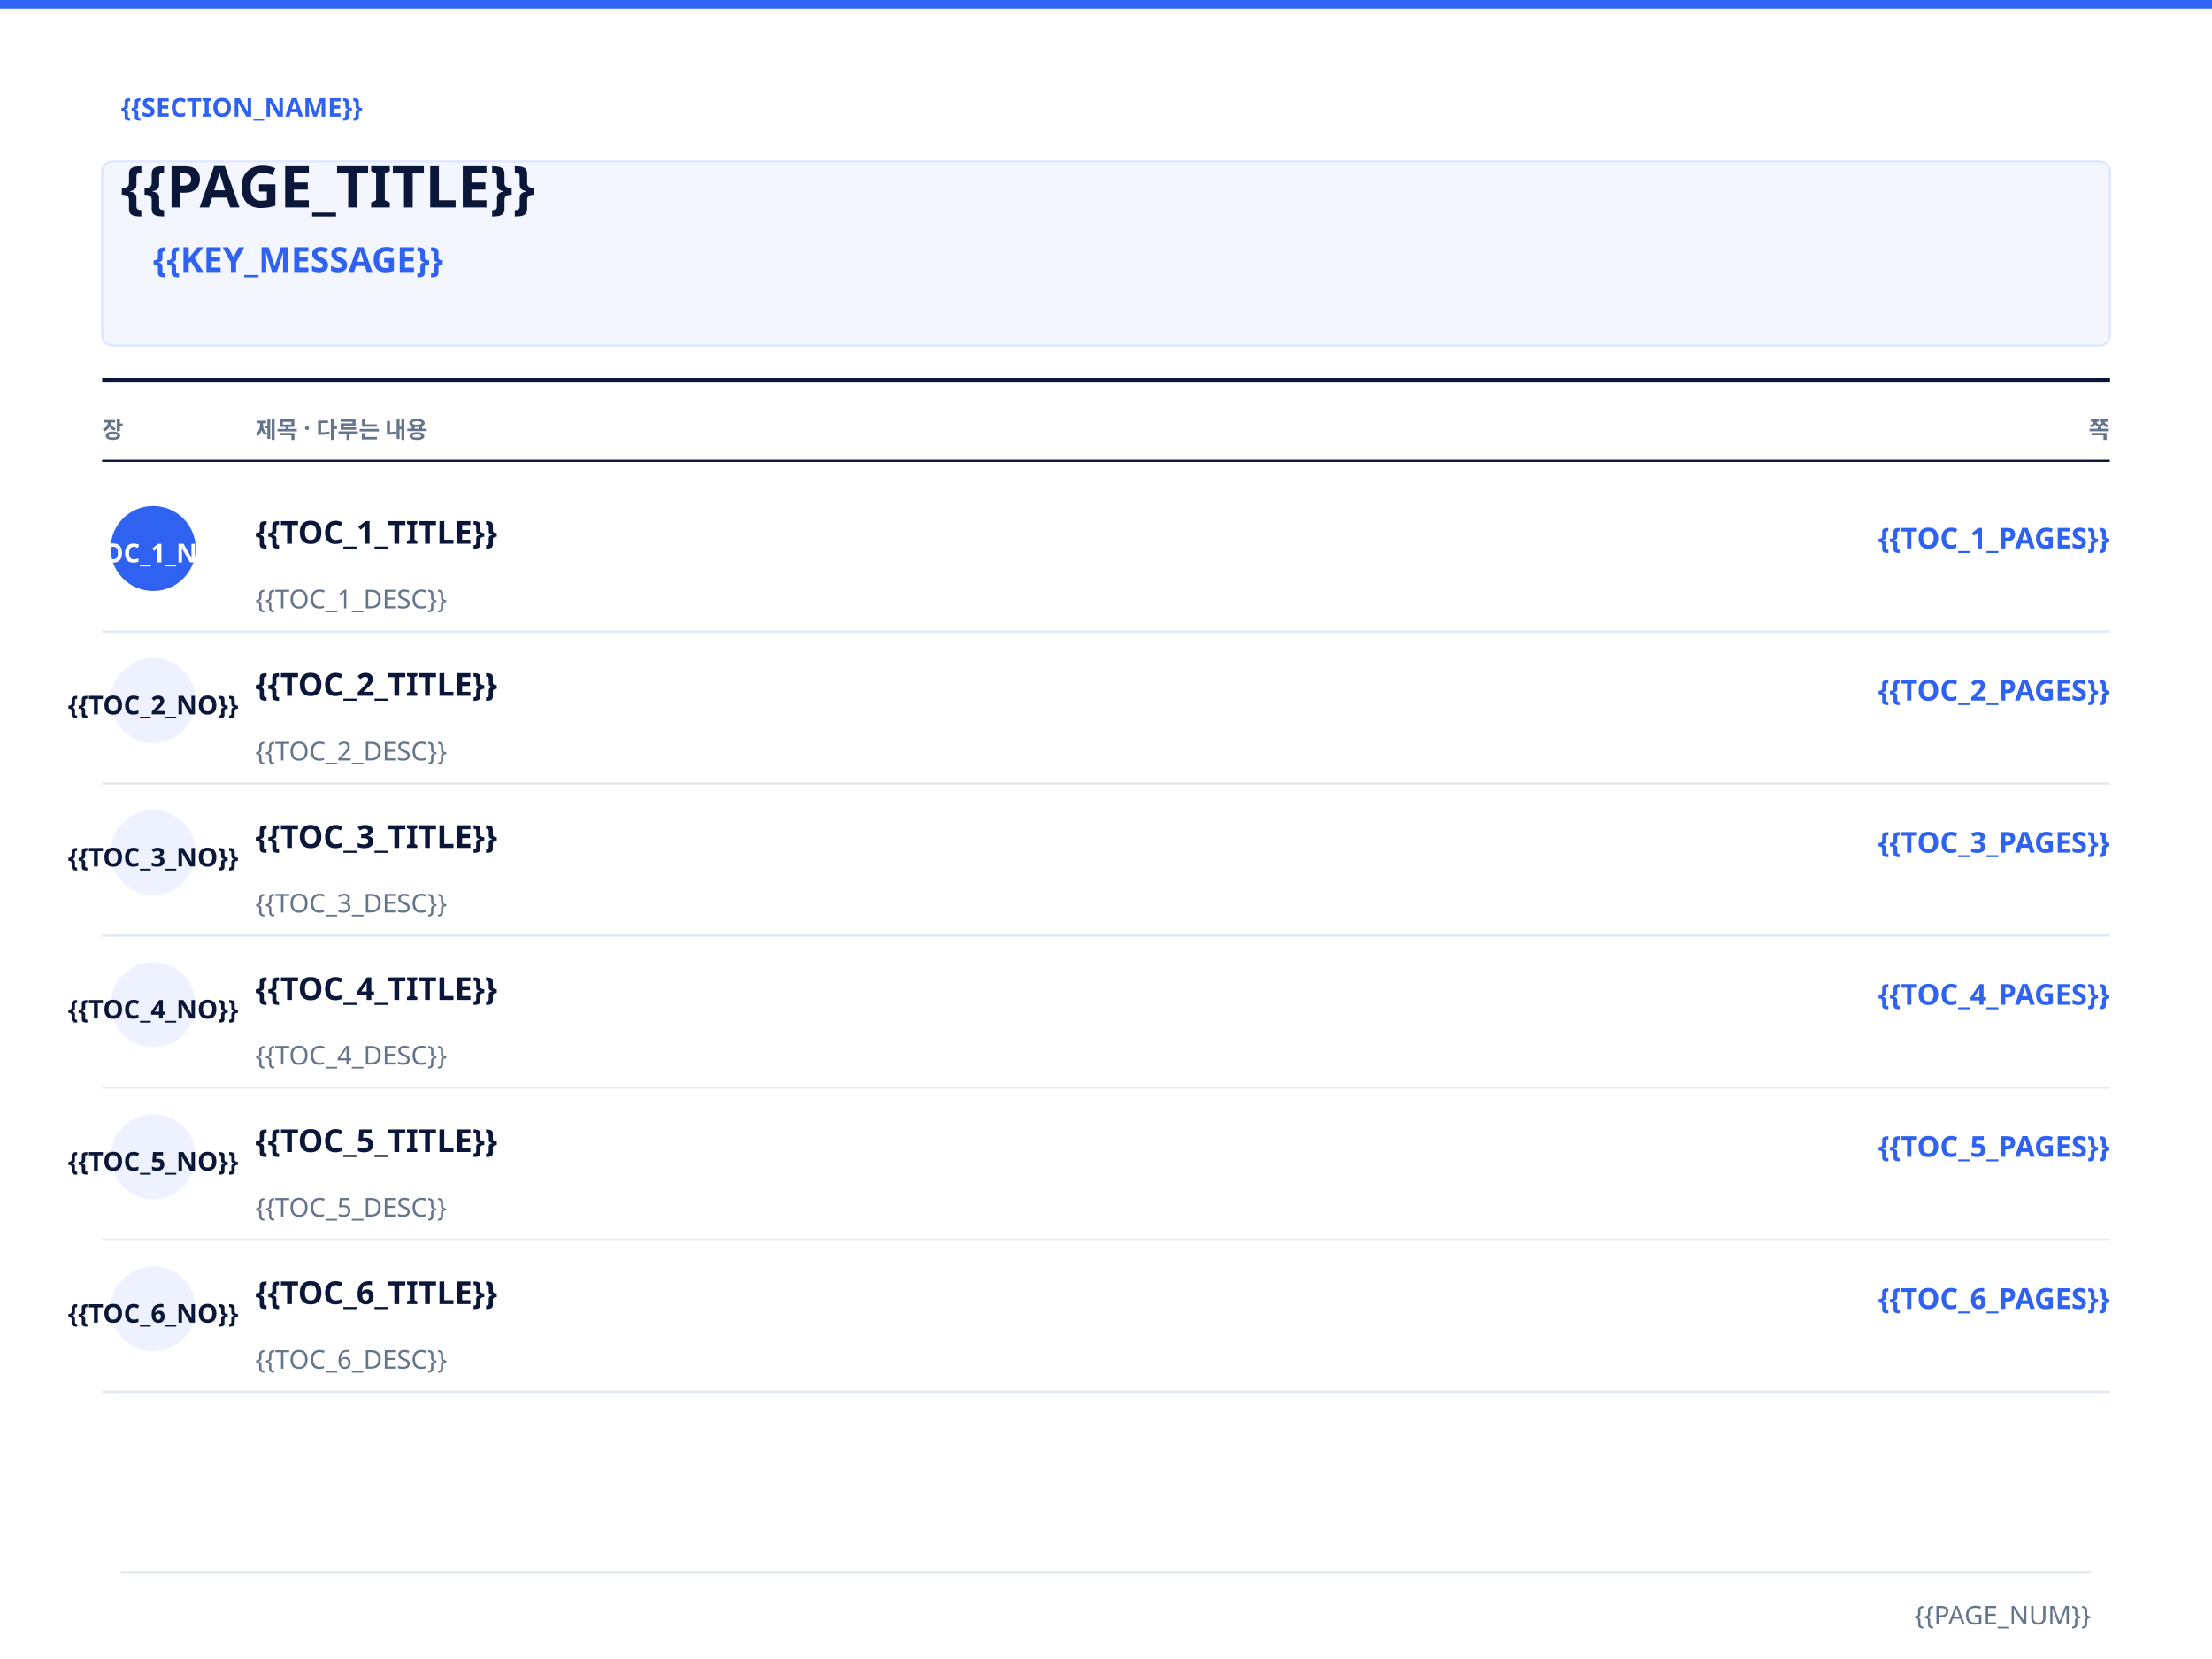
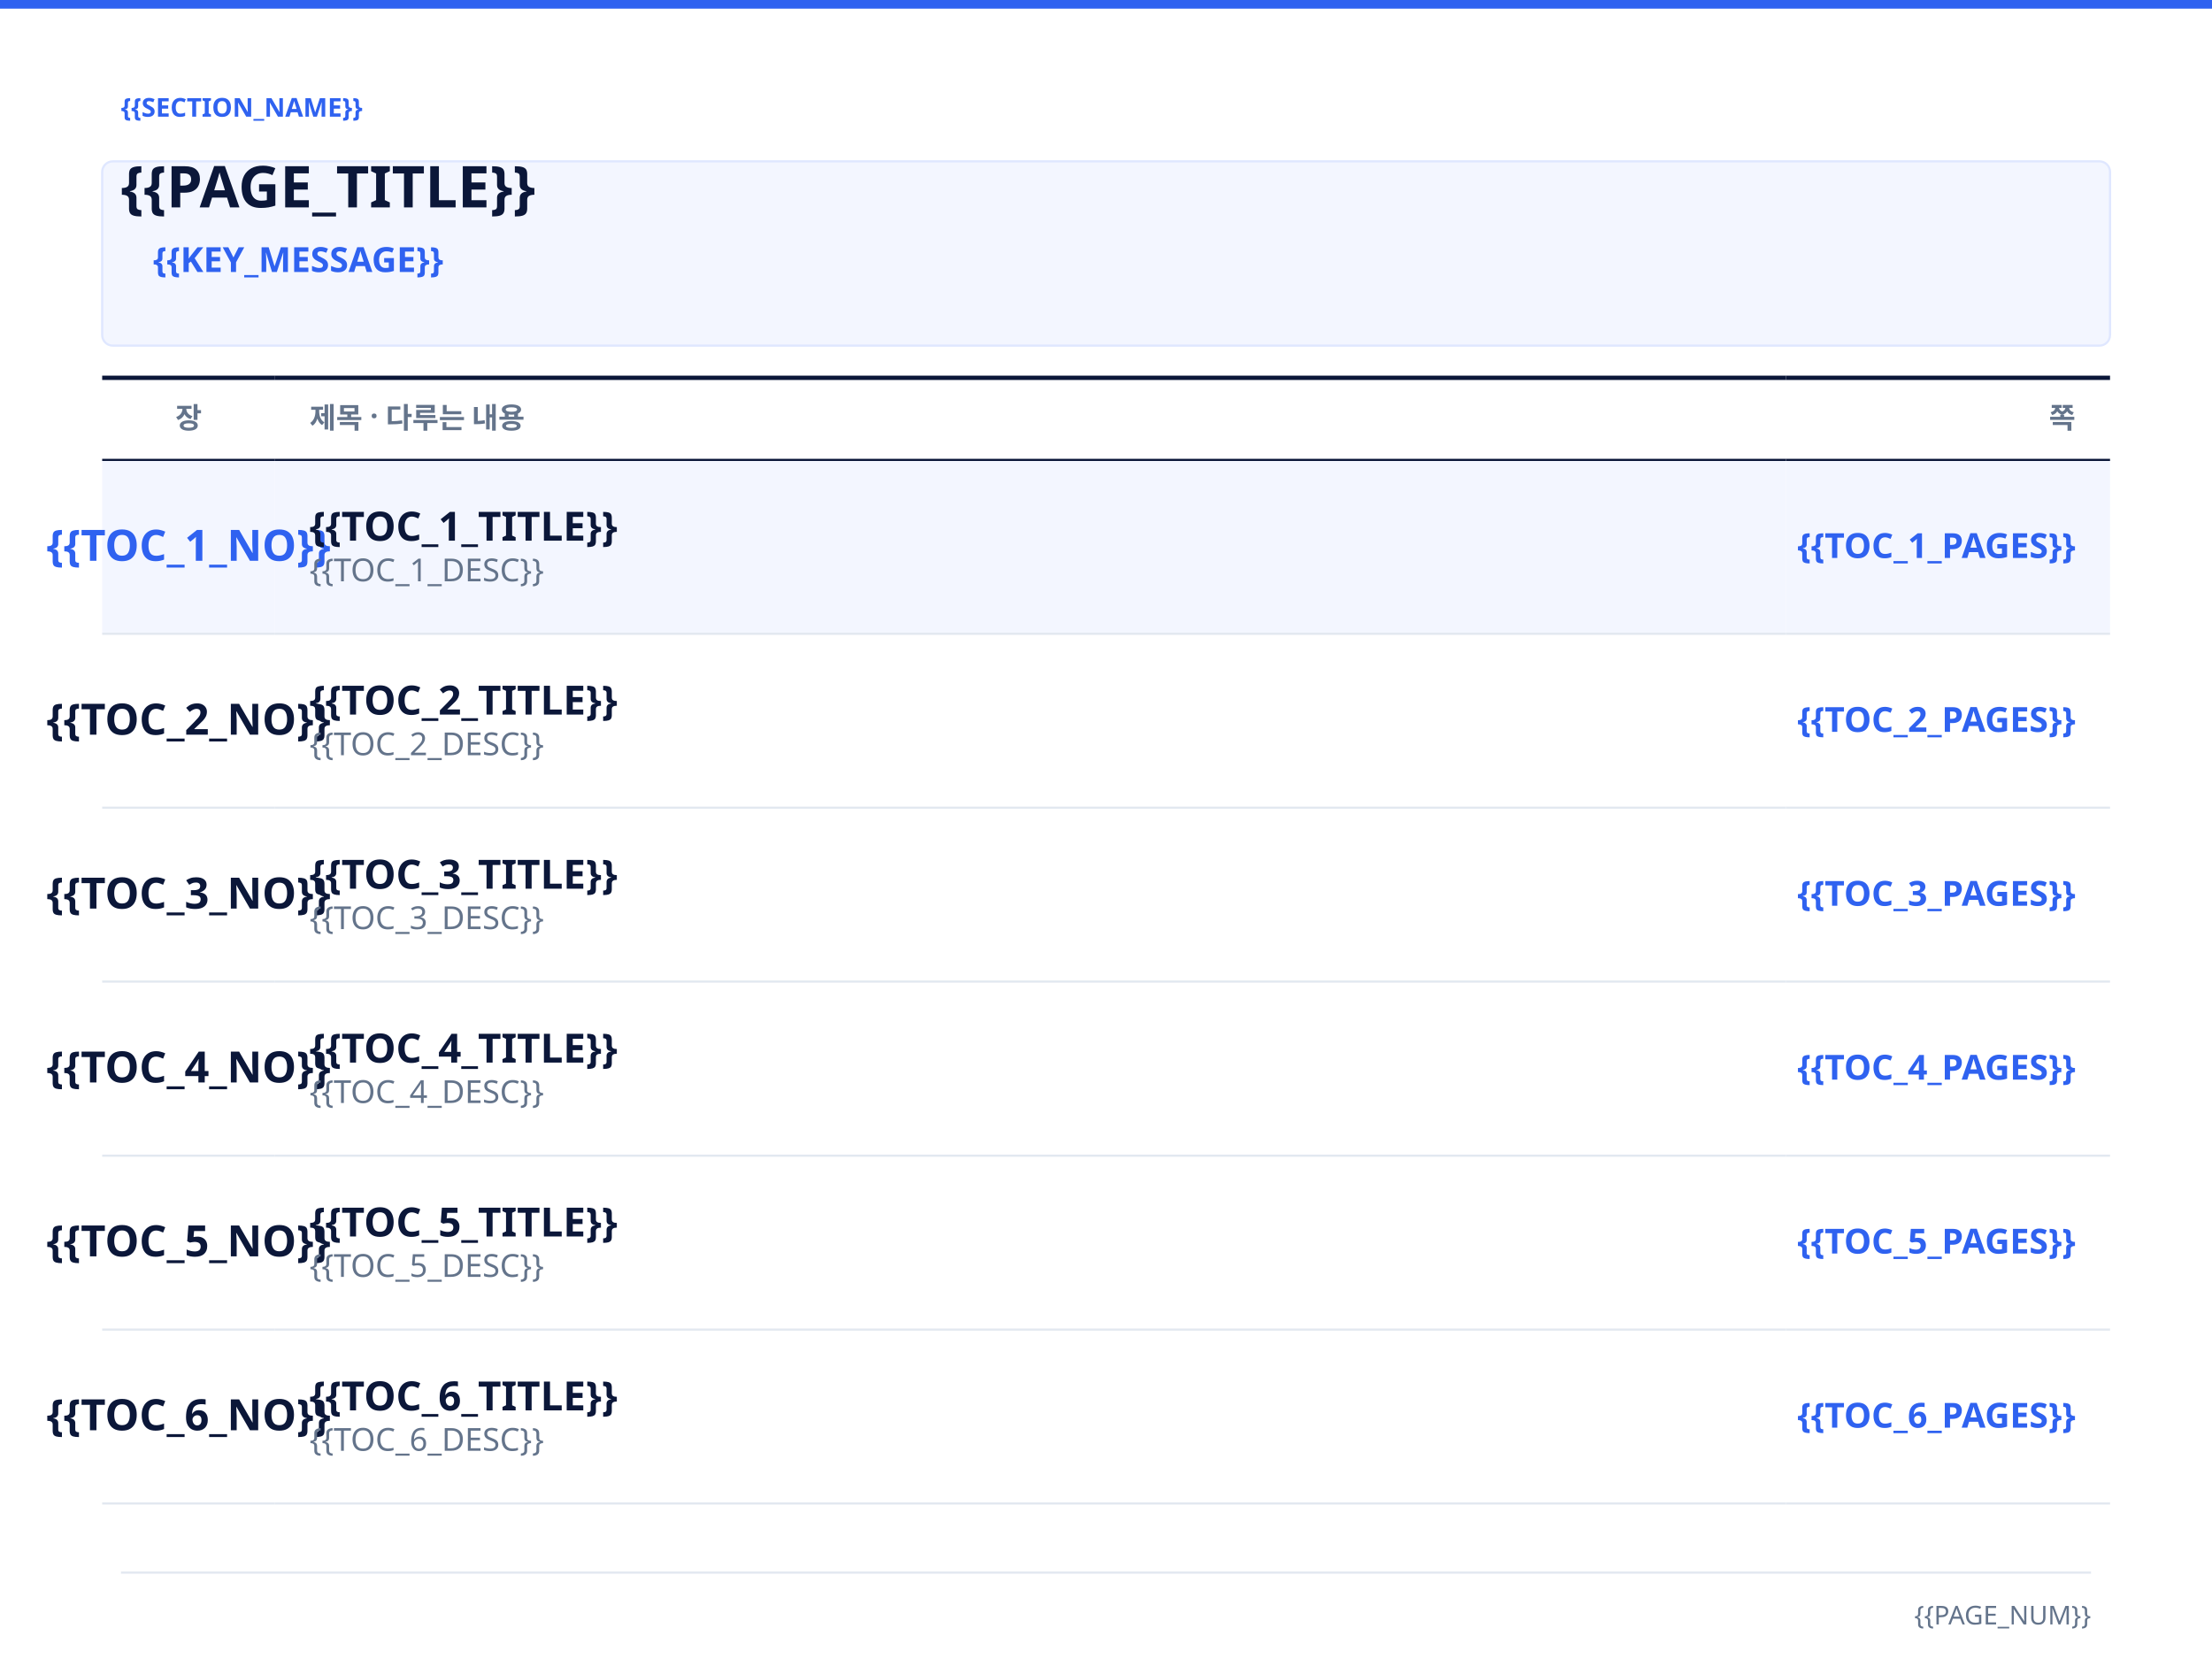
<svg xmlns="http://www.w3.org/2000/svg" viewBox="0 0 1024 768" data-pptx-master="innercarry-master-4x3" data-pptx-master-name="이너캐리 4:3" data-pptx-layout="innercarry-toc-pages" data-pptx-layout-name="이너캐리 목차(쪽수)">
  <rect id="master-bg" x="0" y="0" width="1024" height="768" fill="#FFFFFF" data-pptx-layer="master" data-pptx-editable="false" />
  <rect id="top-rule" x="0" y="0" width="1024" height="4" fill="#2F62F0" data-pptx-layer="layout" data-pptx-editable="false" />
  <rect id="toc-lead-box" x="47.3" y="74.7" width="929.5" height="85.3" rx="4.9" ry="4.9" fill="#F3F6FF" stroke="#DFE7FF" stroke-width="1" data-pptx-layer="layout" data-pptx-editable="false" />
-   <rect id="toc-rule-top" x="47.3" y="174.9" width="929.5" height="2.1" fill="#0B1739" data-pptx-layer="layout" data-pptx-editable="false" />
-   <text id="toc-head-no" x="47.3" y="202.7" font-family="&quot;IBM Plex Sans KR&quot;, &quot;Malgun Gothic&quot;, sans-serif" font-size="10.67" font-weight="700" fill="#64748B" data-pptx-layer="layout" data-pptx-editable="false">장</text>
-   <text id="toc-head-title" x="118.2" y="202.7" font-family="&quot;IBM Plex Sans KR&quot;, &quot;Malgun Gothic&quot;, sans-serif" font-size="10.67" font-weight="700" fill="#64748B" data-pptx-layer="layout" data-pptx-editable="false">제목 · 다루는 내용</text>
-   <text id="toc-head-pages" x="976.7" y="202.7" text-anchor="end" font-family="&quot;IBM Plex Sans KR&quot;, &quot;Malgun Gothic&quot;, sans-serif" font-size="10.67" font-weight="700" fill="#64748B" data-pptx-layer="layout" data-pptx-editable="false">쪽</text>
-   <line id="toc-rule-head" x1="47.3" y1="213.3" x2="976.7" y2="213.3" stroke="#0B1739" stroke-width="1" data-pptx-layer="layout" data-pptx-editable="false" />
-   <line id="toc-1-rule" x1="47.3" y1="292.3" x2="976.7" y2="292.3" stroke="#E2E8F0" stroke-width="1" data-pptx-layer="layout" data-pptx-editable="false" />
-   <line id="toc-2-rule" x1="47.3" y1="362.7" x2="976.7" y2="362.7" stroke="#E2E8F0" stroke-width="1" data-pptx-layer="layout" data-pptx-editable="false" />
-   <line id="toc-3-rule" x1="47.3" y1="433.1" x2="976.7" y2="433.1" stroke="#E2E8F0" stroke-width="1" data-pptx-layer="layout" data-pptx-editable="false" />
-   <line id="toc-4-rule" x1="47.3" y1="503.5" x2="976.7" y2="503.5" stroke="#E2E8F0" stroke-width="1" data-pptx-layer="layout" data-pptx-editable="false" />
-   <line id="toc-5-rule" x1="47.3" y1="573.9" x2="976.7" y2="573.9" stroke="#E2E8F0" stroke-width="1" data-pptx-layer="layout" data-pptx-editable="false" />
-   <line id="toc-6-rule" x1="47.3" y1="644.3" x2="976.7" y2="644.3" stroke="#E2E8F0" stroke-width="1" data-pptx-layer="layout" data-pptx-editable="false" />
  <line id="footer-line" x1="56" y1="728" x2="968" y2="728" stroke="#E2E8F0" stroke-width="1" data-pptx-layer="layout" data-pptx-editable="false" />
-   <circle id="toc-1-badge" cx="70.9" cy="253.9" r="19.7" fill="#2F62F0" />
-   <circle id="toc-2-badge" cx="70.9" cy="324.3" r="19.7" fill="#EEF2FF" />
-   <circle id="toc-3-badge" cx="70.9" cy="394.7" r="19.7" fill="#EEF2FF" />
-   <circle id="toc-4-badge" cx="70.9" cy="465.1" r="19.7" fill="#EEF2FF" />
-   <circle id="toc-5-badge" cx="70.9" cy="535.5" r="19.7" fill="#EEF2FF" />
-   <circle id="toc-6-badge" cx="70.9" cy="605.9" r="19.7" fill="#EEF2FF" />
+   <g id="toc-table" data-pptx-native="table" data-toc-cols="no title pages" data-toc-prefix="toc-">
+     <rect x="47.3" y="174.9" width="80.0" height="38.0" fill="#FFFFFF" />
+     <rect x="127.3" y="174.9" width="699.5" height="38.0" fill="#FFFFFF" />
+     <rect x="826.8" y="174.9" width="150.0" height="38.0" fill="#FFFFFF" />
+     <rect x="47.3" y="212.9" width="80.0" height="80.5" fill="#F3F6FF" />
+     <rect x="127.3" y="212.9" width="699.5" height="80.5" fill="#F3F6FF" />
+     <rect x="826.8" y="212.9" width="150.0" height="80.5" fill="#F3F6FF" />
+     <rect x="47.3" y="293.4" width="80.0" height="80.5" fill="#FFFFFF" />
+     <rect x="127.3" y="293.4" width="699.5" height="80.5" fill="#FFFFFF" />
+     <rect x="826.8" y="293.4" width="150.0" height="80.5" fill="#FFFFFF" />
+     <rect x="47.3" y="373.9" width="80.0" height="80.5" fill="#FFFFFF" />
+     <rect x="127.3" y="373.9" width="699.5" height="80.5" fill="#FFFFFF" />
+     <rect x="826.8" y="373.9" width="150.0" height="80.5" fill="#FFFFFF" />
+     <rect x="47.3" y="454.4" width="80.0" height="80.5" fill="#FFFFFF" />
+     <rect x="127.3" y="454.4" width="699.5" height="80.5" fill="#FFFFFF" />
+     <rect x="826.8" y="454.4" width="150.0" height="80.5" fill="#FFFFFF" />
+     <rect x="47.3" y="535.0" width="80.0" height="80.5" fill="#FFFFFF" />
+     <rect x="127.3" y="535.0" width="699.5" height="80.5" fill="#FFFFFF" />
+     <rect x="826.8" y="535.0" width="150.0" height="80.5" fill="#FFFFFF" />
+     <rect x="47.3" y="615.5" width="80.0" height="80.5" fill="#FFFFFF" />
+     <rect x="127.3" y="615.5" width="699.5" height="80.5" fill="#FFFFFF" />
+     <rect x="826.8" y="615.5" width="150.0" height="80.5" fill="#FFFFFF" />
+     <line x1="47.3" y1="174.9" x2="127.3" y2="174.9" stroke="#0B1739" stroke-width="2" />
+     <line x1="47.3" y1="212.9" x2="127.3" y2="212.9" stroke="#0B1739" stroke-width="1" />
+     <line x1="127.3" y1="174.9" x2="826.8" y2="174.9" stroke="#0B1739" stroke-width="2" />
+     <line x1="127.3" y1="212.9" x2="826.8" y2="212.9" stroke="#0B1739" stroke-width="1" />
+     <line x1="826.8" y1="174.9" x2="976.8" y2="174.9" stroke="#0B1739" stroke-width="2" />
+     <line x1="826.8" y1="212.9" x2="976.8" y2="212.9" stroke="#0B1739" stroke-width="1" />
+     <line x1="47.3" y1="293.4" x2="127.3" y2="293.4" stroke="#E2E8F0" stroke-width="1" />
+     <line x1="127.3" y1="293.4" x2="826.8" y2="293.4" stroke="#E2E8F0" stroke-width="1" />
+     <line x1="826.8" y1="293.4" x2="976.8" y2="293.4" stroke="#E2E8F0" stroke-width="1" />
+     <line x1="47.3" y1="373.9" x2="127.3" y2="373.9" stroke="#E2E8F0" stroke-width="1" />
+     <line x1="127.3" y1="373.9" x2="826.8" y2="373.9" stroke="#E2E8F0" stroke-width="1" />
+     <line x1="826.8" y1="373.9" x2="976.8" y2="373.9" stroke="#E2E8F0" stroke-width="1" />
+     <line x1="47.3" y1="454.4" x2="127.3" y2="454.4" stroke="#E2E8F0" stroke-width="1" />
+     <line x1="127.3" y1="454.4" x2="826.8" y2="454.4" stroke="#E2E8F0" stroke-width="1" />
+     <line x1="826.8" y1="454.4" x2="976.8" y2="454.4" stroke="#E2E8F0" stroke-width="1" />
+     <line x1="47.3" y1="535.0" x2="127.3" y2="535.0" stroke="#E2E8F0" stroke-width="1" />
+     <line x1="127.3" y1="535.0" x2="826.8" y2="535.0" stroke="#E2E8F0" stroke-width="1" />
+     <line x1="826.8" y1="535.0" x2="976.8" y2="535.0" stroke="#E2E8F0" stroke-width="1" />
+     <line x1="47.3" y1="615.5" x2="127.3" y2="615.5" stroke="#E2E8F0" stroke-width="1" />
+     <line x1="127.3" y1="615.5" x2="826.8" y2="615.5" stroke="#E2E8F0" stroke-width="1" />
+     <line x1="826.8" y1="615.5" x2="976.8" y2="615.5" stroke="#E2E8F0" stroke-width="1" />
+     <line x1="47.3" y1="696.0" x2="127.3" y2="696.0" stroke="#E2E8F0" stroke-width="1" />
+     <line x1="127.3" y1="696.0" x2="826.8" y2="696.0" stroke="#E2E8F0" stroke-width="1" />
+     <line x1="826.8" y1="696.0" x2="976.8" y2="696.0" stroke="#E2E8F0" stroke-width="1" />
+     <text id="toc-head-no" x="87.3" y="198.2" font-family="&quot;IBM Plex Sans KR&quot;, &quot;Malgun Gothic&quot;, sans-serif" font-size="13.33" font-weight="700" fill="#64748B" text-anchor="middle">장</text>
+     <text id="toc-head-title" x="143.3" y="198.2" font-family="&quot;IBM Plex Sans KR&quot;, &quot;Malgun Gothic&quot;, sans-serif" font-size="13.33" font-weight="700" fill="#64748B">제목 · 다루는 내용</text>
+     <text id="toc-head-pages" x="960.8" y="198.2" font-family="&quot;IBM Plex Sans KR&quot;, &quot;Malgun Gothic&quot;, sans-serif" font-size="13.33" font-weight="700" fill="#64748B" text-anchor="end">쪽</text>
+     <text id="toc-1-no" x="87.3" y="259.6" font-family="&quot;IBM Plex Sans KR&quot;, &quot;Malgun Gothic&quot;, sans-serif" font-size="20" font-weight="700" fill="#2F62F0" text-anchor="middle">{{TOC_1_NO}}</text>
+     <text id="toc-1-title" x="143.3" y="250.3" font-family="&quot;IBM Plex Sans KR&quot;, &quot;Malgun Gothic&quot;, sans-serif" font-size="18.67" font-weight="700" fill="#0B1739">{{TOC_1_TITLE}}</text>
+     <text id="toc-1-desc" x="143.3" y="269.1" font-family="&quot;IBM Plex Sans KR&quot;, &quot;Malgun Gothic&quot;, sans-serif" font-size="14.67" font-weight="400" fill="#64748B">{{TOC_1_DESC}}</text>
+     <text id="toc-1-pages" x="960.8" y="258.3" font-family="&quot;IBM Plex Sans KR&quot;, &quot;Malgun Gothic&quot;, sans-serif" font-size="16" font-weight="700" fill="#2F62F0" text-anchor="end">{{TOC_1_PAGES}}</text>
+     <text id="toc-2-no" x="87.3" y="340.1" font-family="&quot;IBM Plex Sans KR&quot;, &quot;Malgun Gothic&quot;, sans-serif" font-size="20" font-weight="700" fill="#0B1739" text-anchor="middle">{{TOC_2_NO}}</text>
+     <text id="toc-2-title" x="143.3" y="330.8" font-family="&quot;IBM Plex Sans KR&quot;, &quot;Malgun Gothic&quot;, sans-serif" font-size="18.67" font-weight="700" fill="#0B1739">{{TOC_2_TITLE}}</text>
+     <text id="toc-2-desc" x="143.3" y="349.6" font-family="&quot;IBM Plex Sans KR&quot;, &quot;Malgun Gothic&quot;, sans-serif" font-size="14.67" font-weight="400" fill="#64748B">{{TOC_2_DESC}}</text>
+     <text id="toc-2-pages" x="960.8" y="338.8" font-family="&quot;IBM Plex Sans KR&quot;, &quot;Malgun Gothic&quot;, sans-serif" font-size="16" font-weight="700" fill="#2F62F0" text-anchor="end">{{TOC_2_PAGES}}</text>
+     <text id="toc-3-no" x="87.3" y="420.6" font-family="&quot;IBM Plex Sans KR&quot;, &quot;Malgun Gothic&quot;, sans-serif" font-size="20" font-weight="700" fill="#0B1739" text-anchor="middle">{{TOC_3_NO}}</text>
+     <text id="toc-3-title" x="143.3" y="411.4" font-family="&quot;IBM Plex Sans KR&quot;, &quot;Malgun Gothic&quot;, sans-serif" font-size="18.67" font-weight="700" fill="#0B1739">{{TOC_3_TITLE}}</text>
+     <text id="toc-3-desc" x="143.3" y="430.1" font-family="&quot;IBM Plex Sans KR&quot;, &quot;Malgun Gothic&quot;, sans-serif" font-size="14.67" font-weight="400" fill="#64748B">{{TOC_3_DESC}}</text>
+     <text id="toc-3-pages" x="960.8" y="419.3" font-family="&quot;IBM Plex Sans KR&quot;, &quot;Malgun Gothic&quot;, sans-serif" font-size="16" font-weight="700" fill="#2F62F0" text-anchor="end">{{TOC_3_PAGES}}</text>
+     <text id="toc-4-no" x="87.3" y="501.1" font-family="&quot;IBM Plex Sans KR&quot;, &quot;Malgun Gothic&quot;, sans-serif" font-size="20" font-weight="700" fill="#0B1739" text-anchor="middle">{{TOC_4_NO}}</text>
+     <text id="toc-4-title" x="143.3" y="491.9" font-family="&quot;IBM Plex Sans KR&quot;, &quot;Malgun Gothic&quot;, sans-serif" font-size="18.67" font-weight="700" fill="#0B1739">{{TOC_4_TITLE}}</text>
+     <text id="toc-4-desc" x="143.3" y="510.6" font-family="&quot;IBM Plex Sans KR&quot;, &quot;Malgun Gothic&quot;, sans-serif" font-size="14.67" font-weight="400" fill="#64748B">{{TOC_4_DESC}}</text>
+     <text id="toc-4-pages" x="960.8" y="499.8" font-family="&quot;IBM Plex Sans KR&quot;, &quot;Malgun Gothic&quot;, sans-serif" font-size="16" font-weight="700" fill="#2F62F0" text-anchor="end">{{TOC_4_PAGES}}</text>
+     <text id="toc-5-no" x="87.3" y="581.6" font-family="&quot;IBM Plex Sans KR&quot;, &quot;Malgun Gothic&quot;, sans-serif" font-size="20" font-weight="700" fill="#0B1739" text-anchor="middle">{{TOC_5_NO}}</text>
+     <text id="toc-5-title" x="143.3" y="572.4" font-family="&quot;IBM Plex Sans KR&quot;, &quot;Malgun Gothic&quot;, sans-serif" font-size="18.67" font-weight="700" fill="#0B1739">{{TOC_5_TITLE}}</text>
+     <text id="toc-5-desc" x="143.3" y="591.1" font-family="&quot;IBM Plex Sans KR&quot;, &quot;Malgun Gothic&quot;, sans-serif" font-size="14.67" font-weight="400" fill="#64748B">{{TOC_5_DESC}}</text>
+     <text id="toc-5-pages" x="960.8" y="580.3" font-family="&quot;IBM Plex Sans KR&quot;, &quot;Malgun Gothic&quot;, sans-serif" font-size="16" font-weight="700" fill="#2F62F0" text-anchor="end">{{TOC_5_PAGES}}</text>
+     <text id="toc-6-no" x="87.3" y="662.1" font-family="&quot;IBM Plex Sans KR&quot;, &quot;Malgun Gothic&quot;, sans-serif" font-size="20" font-weight="700" fill="#0B1739" text-anchor="middle">{{TOC_6_NO}}</text>
+     <text id="toc-6-title" x="143.3" y="652.9" font-family="&quot;IBM Plex Sans KR&quot;, &quot;Malgun Gothic&quot;, sans-serif" font-size="18.67" font-weight="700" fill="#0B1739">{{TOC_6_TITLE}}</text>
+     <text id="toc-6-desc" x="143.3" y="671.6" font-family="&quot;IBM Plex Sans KR&quot;, &quot;Malgun Gothic&quot;, sans-serif" font-size="14.67" font-weight="400" fill="#64748B">{{TOC_6_DESC}}</text>
+     <text id="toc-6-pages" x="960.8" y="660.9" font-family="&quot;IBM Plex Sans KR&quot;, &quot;Malgun Gothic&quot;, sans-serif" font-size="16" font-weight="700" fill="#2F62F0" text-anchor="end">{{TOC_6_PAGES}}</text>
+   </g>
  <g id="content-title" data-pptx-placeholder="title" data-pptx-placeholder-bounds="56 68 912 36">
    <text id="content-title-carrier" data-pptx-placeholder-carrier="true" x="56" y="96" font-family="&quot;IBM Plex Sans KR&quot;, &quot;Malgun Gothic&quot;, sans-serif" font-size="26.67" font-weight="700" fill="#0B1739">{{PAGE_TITLE}}</text>
  </g>
  <g id="toc-lead" data-pptx-placeholder="body" data-pptx-placeholder-idx="1" data-pptx-placeholder-bounds="59.1 81.1 905.8 72.5">
    <text id="toc-lead-carrier" data-pptx-placeholder-carrier="true" x="70.9" y="125.9" font-family="&quot;IBM Plex Sans KR&quot;, &quot;Malgun Gothic&quot;, sans-serif" font-size="16" font-weight="700" fill="#2F62F0">{{KEY_MESSAGE}}</text>
-   </g>
-   <g id="toc-1-no" data-pptx-placeholder="body" data-pptx-placeholder-idx="2" data-pptx-placeholder-bounds="55.1 241.1 31.5 25.6">
-     <text id="toc-1-no-carrier" data-pptx-placeholder-carrier="true" x="70.9" y="260.3" text-anchor="middle" font-family="&quot;IBM Plex Sans KR&quot;, &quot;Malgun Gothic&quot;, sans-serif" font-size="12" font-weight="700" fill="#FFFFFF">{{TOC_1_NO}}</text>
-   </g>
-   <g id="toc-1-title" data-pptx-placeholder="body" data-pptx-placeholder-idx="3" data-pptx-placeholder-bounds="118.2 228.3 630.2 32">
-     <text id="toc-1-title-carrier" data-pptx-placeholder-carrier="true" x="118.2" y="251.7" font-family="&quot;IBM Plex Sans KR&quot;, &quot;Malgun Gothic&quot;, sans-serif" font-size="14.67" font-weight="700" fill="#0B1739">{{TOC_1_TITLE}}</text>
-   </g>
-   <g id="toc-1-desc" data-pptx-placeholder="body" data-pptx-placeholder-idx="4" data-pptx-placeholder-bounds="118.2 260.3 689.2 27.7">
-     <text id="toc-1-desc-carrier" data-pptx-placeholder-carrier="true" x="118.2" y="281.6" font-family="&quot;IBM Plex Sans KR&quot;, &quot;Malgun Gothic&quot;, sans-serif" font-size="12" font-weight="400" fill="#64748B">{{TOC_1_DESC}}</text>
-   </g>
-   <g id="toc-1-pages" data-pptx-placeholder="body" data-pptx-placeholder-idx="5" data-pptx-placeholder-bounds="846.8 230.4 130 32">
-     <text id="toc-1-pages-carrier" data-pptx-placeholder-carrier="true" x="976.7" y="253.9" text-anchor="end" font-family="&quot;IBM Plex Sans KR&quot;, &quot;Malgun Gothic&quot;, sans-serif" font-size="13.33" font-weight="700" fill="#2F62F0">{{TOC_1_PAGES}}</text>
-   </g>
-   <g id="toc-2-no" data-pptx-placeholder="body" data-pptx-placeholder-idx="6" data-pptx-placeholder-bounds="55.1 311.5 31.5 25.6">
-     <text id="toc-2-no-carrier" data-pptx-placeholder-carrier="true" x="70.9" y="330.7" text-anchor="middle" font-family="&quot;IBM Plex Sans KR&quot;, &quot;Malgun Gothic&quot;, sans-serif" font-size="12" font-weight="700" fill="#0B1739">{{TOC_2_NO}}</text>
-   </g>
-   <g id="toc-2-title" data-pptx-placeholder="body" data-pptx-placeholder-idx="7" data-pptx-placeholder-bounds="118.2 298.7 630.2 32">
-     <text id="toc-2-title-carrier" data-pptx-placeholder-carrier="true" x="118.2" y="322.1" font-family="&quot;IBM Plex Sans KR&quot;, &quot;Malgun Gothic&quot;, sans-serif" font-size="14.67" font-weight="700" fill="#0B1739">{{TOC_2_TITLE}}</text>
-   </g>
-   <g id="toc-2-desc" data-pptx-placeholder="body" data-pptx-placeholder-idx="8" data-pptx-placeholder-bounds="118.2 330.7 689.2 27.7">
-     <text id="toc-2-desc-carrier" data-pptx-placeholder-carrier="true" x="118.2" y="352" font-family="&quot;IBM Plex Sans KR&quot;, &quot;Malgun Gothic&quot;, sans-serif" font-size="12" font-weight="400" fill="#64748B">{{TOC_2_DESC}}</text>
-   </g>
-   <g id="toc-2-pages" data-pptx-placeholder="body" data-pptx-placeholder-idx="9" data-pptx-placeholder-bounds="846.8 300.8 130 32">
-     <text id="toc-2-pages-carrier" data-pptx-placeholder-carrier="true" x="976.7" y="324.3" text-anchor="end" font-family="&quot;IBM Plex Sans KR&quot;, &quot;Malgun Gothic&quot;, sans-serif" font-size="13.33" font-weight="700" fill="#2F62F0">{{TOC_2_PAGES}}</text>
-   </g>
-   <g id="toc-3-no" data-pptx-placeholder="body" data-pptx-placeholder-idx="10" data-pptx-placeholder-bounds="55.1 381.9 31.5 25.6">
-     <text id="toc-3-no-carrier" data-pptx-placeholder-carrier="true" x="70.9" y="401.1" text-anchor="middle" font-family="&quot;IBM Plex Sans KR&quot;, &quot;Malgun Gothic&quot;, sans-serif" font-size="12" font-weight="700" fill="#0B1739">{{TOC_3_NO}}</text>
-   </g>
-   <g id="toc-3-title" data-pptx-placeholder="body" data-pptx-placeholder-idx="11" data-pptx-placeholder-bounds="118.2 369.1 630.2 32">
-     <text id="toc-3-title-carrier" data-pptx-placeholder-carrier="true" x="118.2" y="392.5" font-family="&quot;IBM Plex Sans KR&quot;, &quot;Malgun Gothic&quot;, sans-serif" font-size="14.67" font-weight="700" fill="#0B1739">{{TOC_3_TITLE}}</text>
-   </g>
-   <g id="toc-3-desc" data-pptx-placeholder="body" data-pptx-placeholder-idx="12" data-pptx-placeholder-bounds="118.2 401.1 689.2 27.7">
-     <text id="toc-3-desc-carrier" data-pptx-placeholder-carrier="true" x="118.2" y="422.4" font-family="&quot;IBM Plex Sans KR&quot;, &quot;Malgun Gothic&quot;, sans-serif" font-size="12" font-weight="400" fill="#64748B">{{TOC_3_DESC}}</text>
-   </g>
-   <g id="toc-3-pages" data-pptx-placeholder="body" data-pptx-placeholder-idx="13" data-pptx-placeholder-bounds="846.8 371.2 130 32">
-     <text id="toc-3-pages-carrier" data-pptx-placeholder-carrier="true" x="976.7" y="394.7" text-anchor="end" font-family="&quot;IBM Plex Sans KR&quot;, &quot;Malgun Gothic&quot;, sans-serif" font-size="13.33" font-weight="700" fill="#2F62F0">{{TOC_3_PAGES}}</text>
-   </g>
-   <g id="toc-4-no" data-pptx-placeholder="body" data-pptx-placeholder-idx="14" data-pptx-placeholder-bounds="55.1 452.3 31.5 25.6">
-     <text id="toc-4-no-carrier" data-pptx-placeholder-carrier="true" x="70.9" y="471.5" text-anchor="middle" font-family="&quot;IBM Plex Sans KR&quot;, &quot;Malgun Gothic&quot;, sans-serif" font-size="12" font-weight="700" fill="#0B1739">{{TOC_4_NO}}</text>
-   </g>
-   <g id="toc-4-title" data-pptx-placeholder="body" data-pptx-placeholder-idx="15" data-pptx-placeholder-bounds="118.2 439.5 630.2 32">
-     <text id="toc-4-title-carrier" data-pptx-placeholder-carrier="true" x="118.2" y="462.9" font-family="&quot;IBM Plex Sans KR&quot;, &quot;Malgun Gothic&quot;, sans-serif" font-size="14.67" font-weight="700" fill="#0B1739">{{TOC_4_TITLE}}</text>
-   </g>
-   <g id="toc-4-desc" data-pptx-placeholder="body" data-pptx-placeholder-idx="16" data-pptx-placeholder-bounds="118.2 471.5 689.2 27.7">
-     <text id="toc-4-desc-carrier" data-pptx-placeholder-carrier="true" x="118.2" y="492.8" font-family="&quot;IBM Plex Sans KR&quot;, &quot;Malgun Gothic&quot;, sans-serif" font-size="12" font-weight="400" fill="#64748B">{{TOC_4_DESC}}</text>
-   </g>
-   <g id="toc-4-pages" data-pptx-placeholder="body" data-pptx-placeholder-idx="17" data-pptx-placeholder-bounds="846.8 441.6 130 32">
-     <text id="toc-4-pages-carrier" data-pptx-placeholder-carrier="true" x="976.7" y="465.1" text-anchor="end" font-family="&quot;IBM Plex Sans KR&quot;, &quot;Malgun Gothic&quot;, sans-serif" font-size="13.33" font-weight="700" fill="#2F62F0">{{TOC_4_PAGES}}</text>
-   </g>
-   <g id="toc-5-no" data-pptx-placeholder="body" data-pptx-placeholder-idx="18" data-pptx-placeholder-bounds="55.1 522.7 31.5 25.6">
-     <text id="toc-5-no-carrier" data-pptx-placeholder-carrier="true" x="70.9" y="541.9" text-anchor="middle" font-family="&quot;IBM Plex Sans KR&quot;, &quot;Malgun Gothic&quot;, sans-serif" font-size="12" font-weight="700" fill="#0B1739">{{TOC_5_NO}}</text>
-   </g>
-   <g id="toc-5-title" data-pptx-placeholder="body" data-pptx-placeholder-idx="19" data-pptx-placeholder-bounds="118.2 509.9 630.2 32">
-     <text id="toc-5-title-carrier" data-pptx-placeholder-carrier="true" x="118.2" y="533.3" font-family="&quot;IBM Plex Sans KR&quot;, &quot;Malgun Gothic&quot;, sans-serif" font-size="14.67" font-weight="700" fill="#0B1739">{{TOC_5_TITLE}}</text>
-   </g>
-   <g id="toc-5-desc" data-pptx-placeholder="body" data-pptx-placeholder-idx="20" data-pptx-placeholder-bounds="118.2 541.9 689.2 27.7">
-     <text id="toc-5-desc-carrier" data-pptx-placeholder-carrier="true" x="118.2" y="563.2" font-family="&quot;IBM Plex Sans KR&quot;, &quot;Malgun Gothic&quot;, sans-serif" font-size="12" font-weight="400" fill="#64748B">{{TOC_5_DESC}}</text>
-   </g>
-   <g id="toc-5-pages" data-pptx-placeholder="body" data-pptx-placeholder-idx="21" data-pptx-placeholder-bounds="846.8 512 130 32">
-     <text id="toc-5-pages-carrier" data-pptx-placeholder-carrier="true" x="976.7" y="535.5" text-anchor="end" font-family="&quot;IBM Plex Sans KR&quot;, &quot;Malgun Gothic&quot;, sans-serif" font-size="13.33" font-weight="700" fill="#2F62F0">{{TOC_5_PAGES}}</text>
-   </g>
-   <g id="toc-6-no" data-pptx-placeholder="body" data-pptx-placeholder-idx="22" data-pptx-placeholder-bounds="55.1 593.1 31.5 25.6">
-     <text id="toc-6-no-carrier" data-pptx-placeholder-carrier="true" x="70.9" y="612.3" text-anchor="middle" font-family="&quot;IBM Plex Sans KR&quot;, &quot;Malgun Gothic&quot;, sans-serif" font-size="12" font-weight="700" fill="#0B1739">{{TOC_6_NO}}</text>
-   </g>
-   <g id="toc-6-title" data-pptx-placeholder="body" data-pptx-placeholder-idx="23" data-pptx-placeholder-bounds="118.2 580.3 630.2 32">
-     <text id="toc-6-title-carrier" data-pptx-placeholder-carrier="true" x="118.2" y="603.7" font-family="&quot;IBM Plex Sans KR&quot;, &quot;Malgun Gothic&quot;, sans-serif" font-size="14.67" font-weight="700" fill="#0B1739">{{TOC_6_TITLE}}</text>
-   </g>
-   <g id="toc-6-desc" data-pptx-placeholder="body" data-pptx-placeholder-idx="24" data-pptx-placeholder-bounds="118.2 612.3 689.2 27.7">
-     <text id="toc-6-desc-carrier" data-pptx-placeholder-carrier="true" x="118.2" y="633.6" font-family="&quot;IBM Plex Sans KR&quot;, &quot;Malgun Gothic&quot;, sans-serif" font-size="12" font-weight="400" fill="#64748B">{{TOC_6_DESC}}</text>
-   </g>
-   <g id="toc-6-pages" data-pptx-placeholder="body" data-pptx-placeholder-idx="25" data-pptx-placeholder-bounds="846.8 582.4 130 32">
-     <text id="toc-6-pages-carrier" data-pptx-placeholder-carrier="true" x="976.7" y="605.9" text-anchor="end" font-family="&quot;IBM Plex Sans KR&quot;, &quot;Malgun Gothic&quot;, sans-serif" font-size="13.33" font-weight="700" fill="#2F62F0">{{TOC_6_PAGES}}</text>
  </g>
  <g id="footer-section" data-pptx-placeholder="footer" data-pptx-placeholder-bounds="56 40 600 18">
    <text id="footer-section-carrier" data-pptx-placeholder-carrier="true" x="56" y="54" font-family="&quot;IBM Plex Sans KR&quot;, &quot;Malgun Gothic&quot;, sans-serif" font-size="12" font-weight="700" fill="#2F62F0">{{SECTION_NAME}}</text>
  </g>
  <g id="page-number" data-pptx-placeholder="slide-number" data-pptx-placeholder-bounds="888 736 80 20">
    <text id="page-number-carrier" data-pptx-placeholder-carrier="true" x="968" y="752" text-anchor="end" font-family="&quot;IBM Plex Sans KR&quot;, &quot;Malgun Gothic&quot;, sans-serif" font-size="12" font-weight="400" fill="#64748B">{{PAGE_NUM}}</text>
  </g>
</svg>
